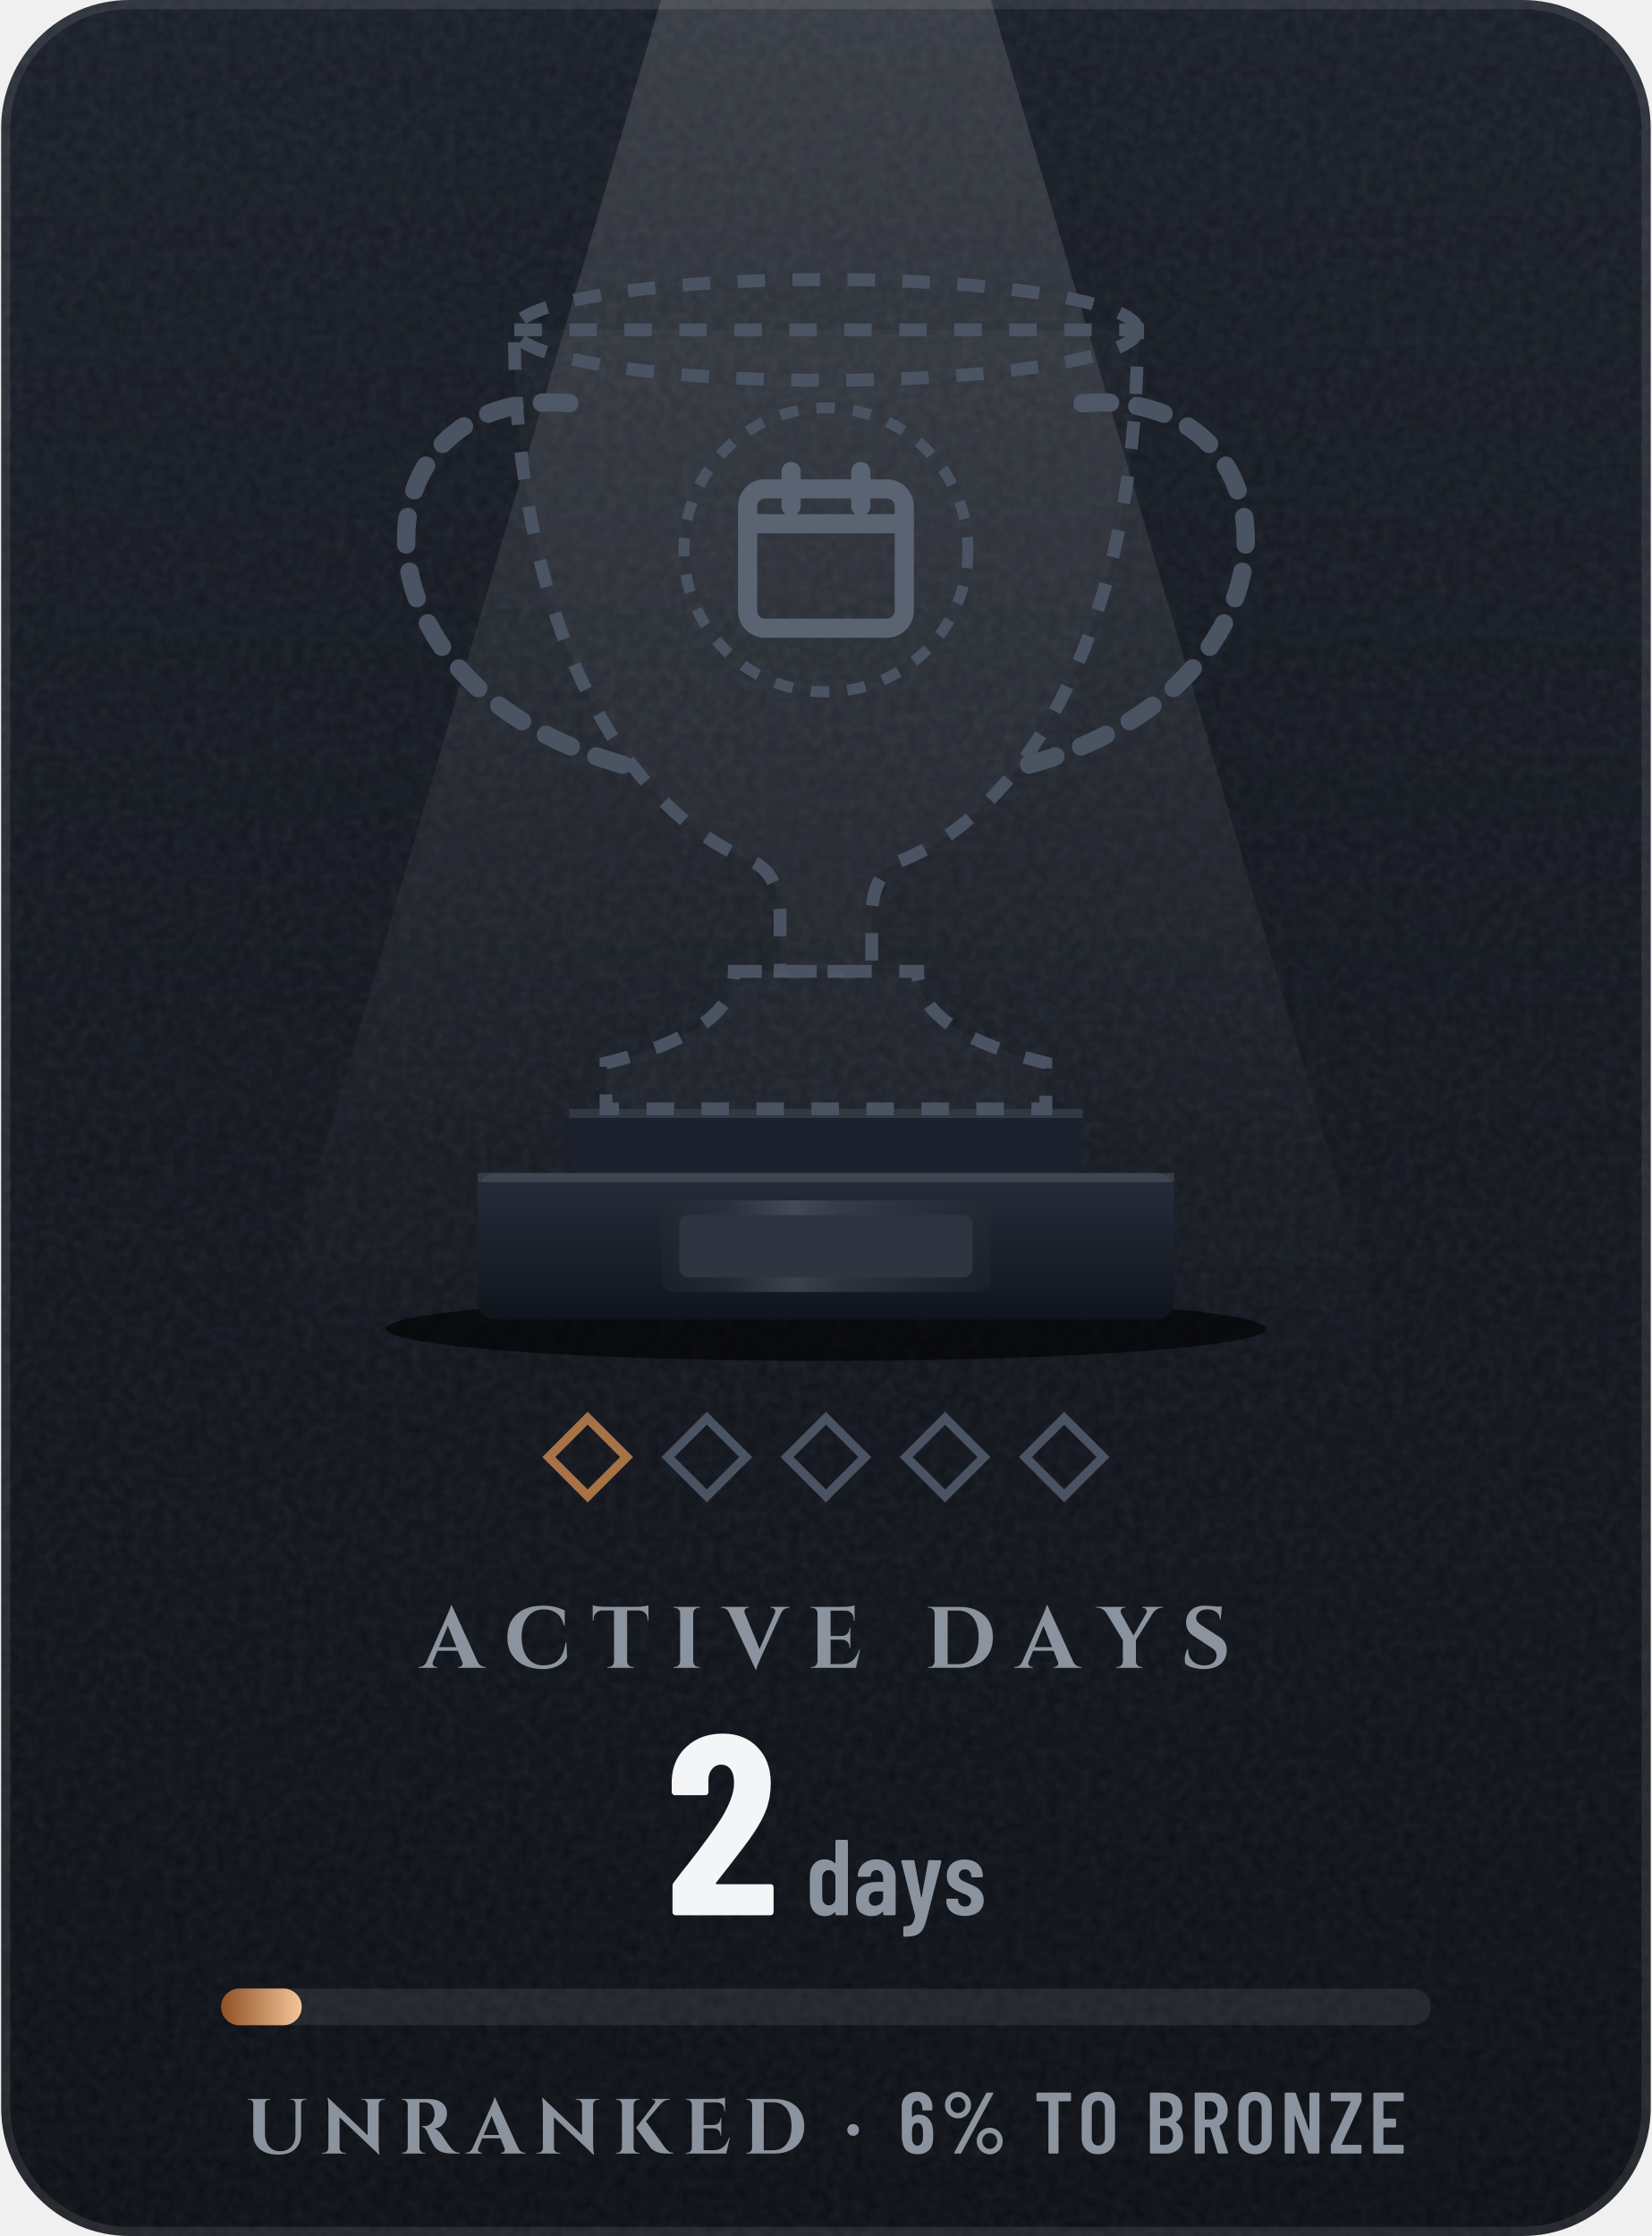
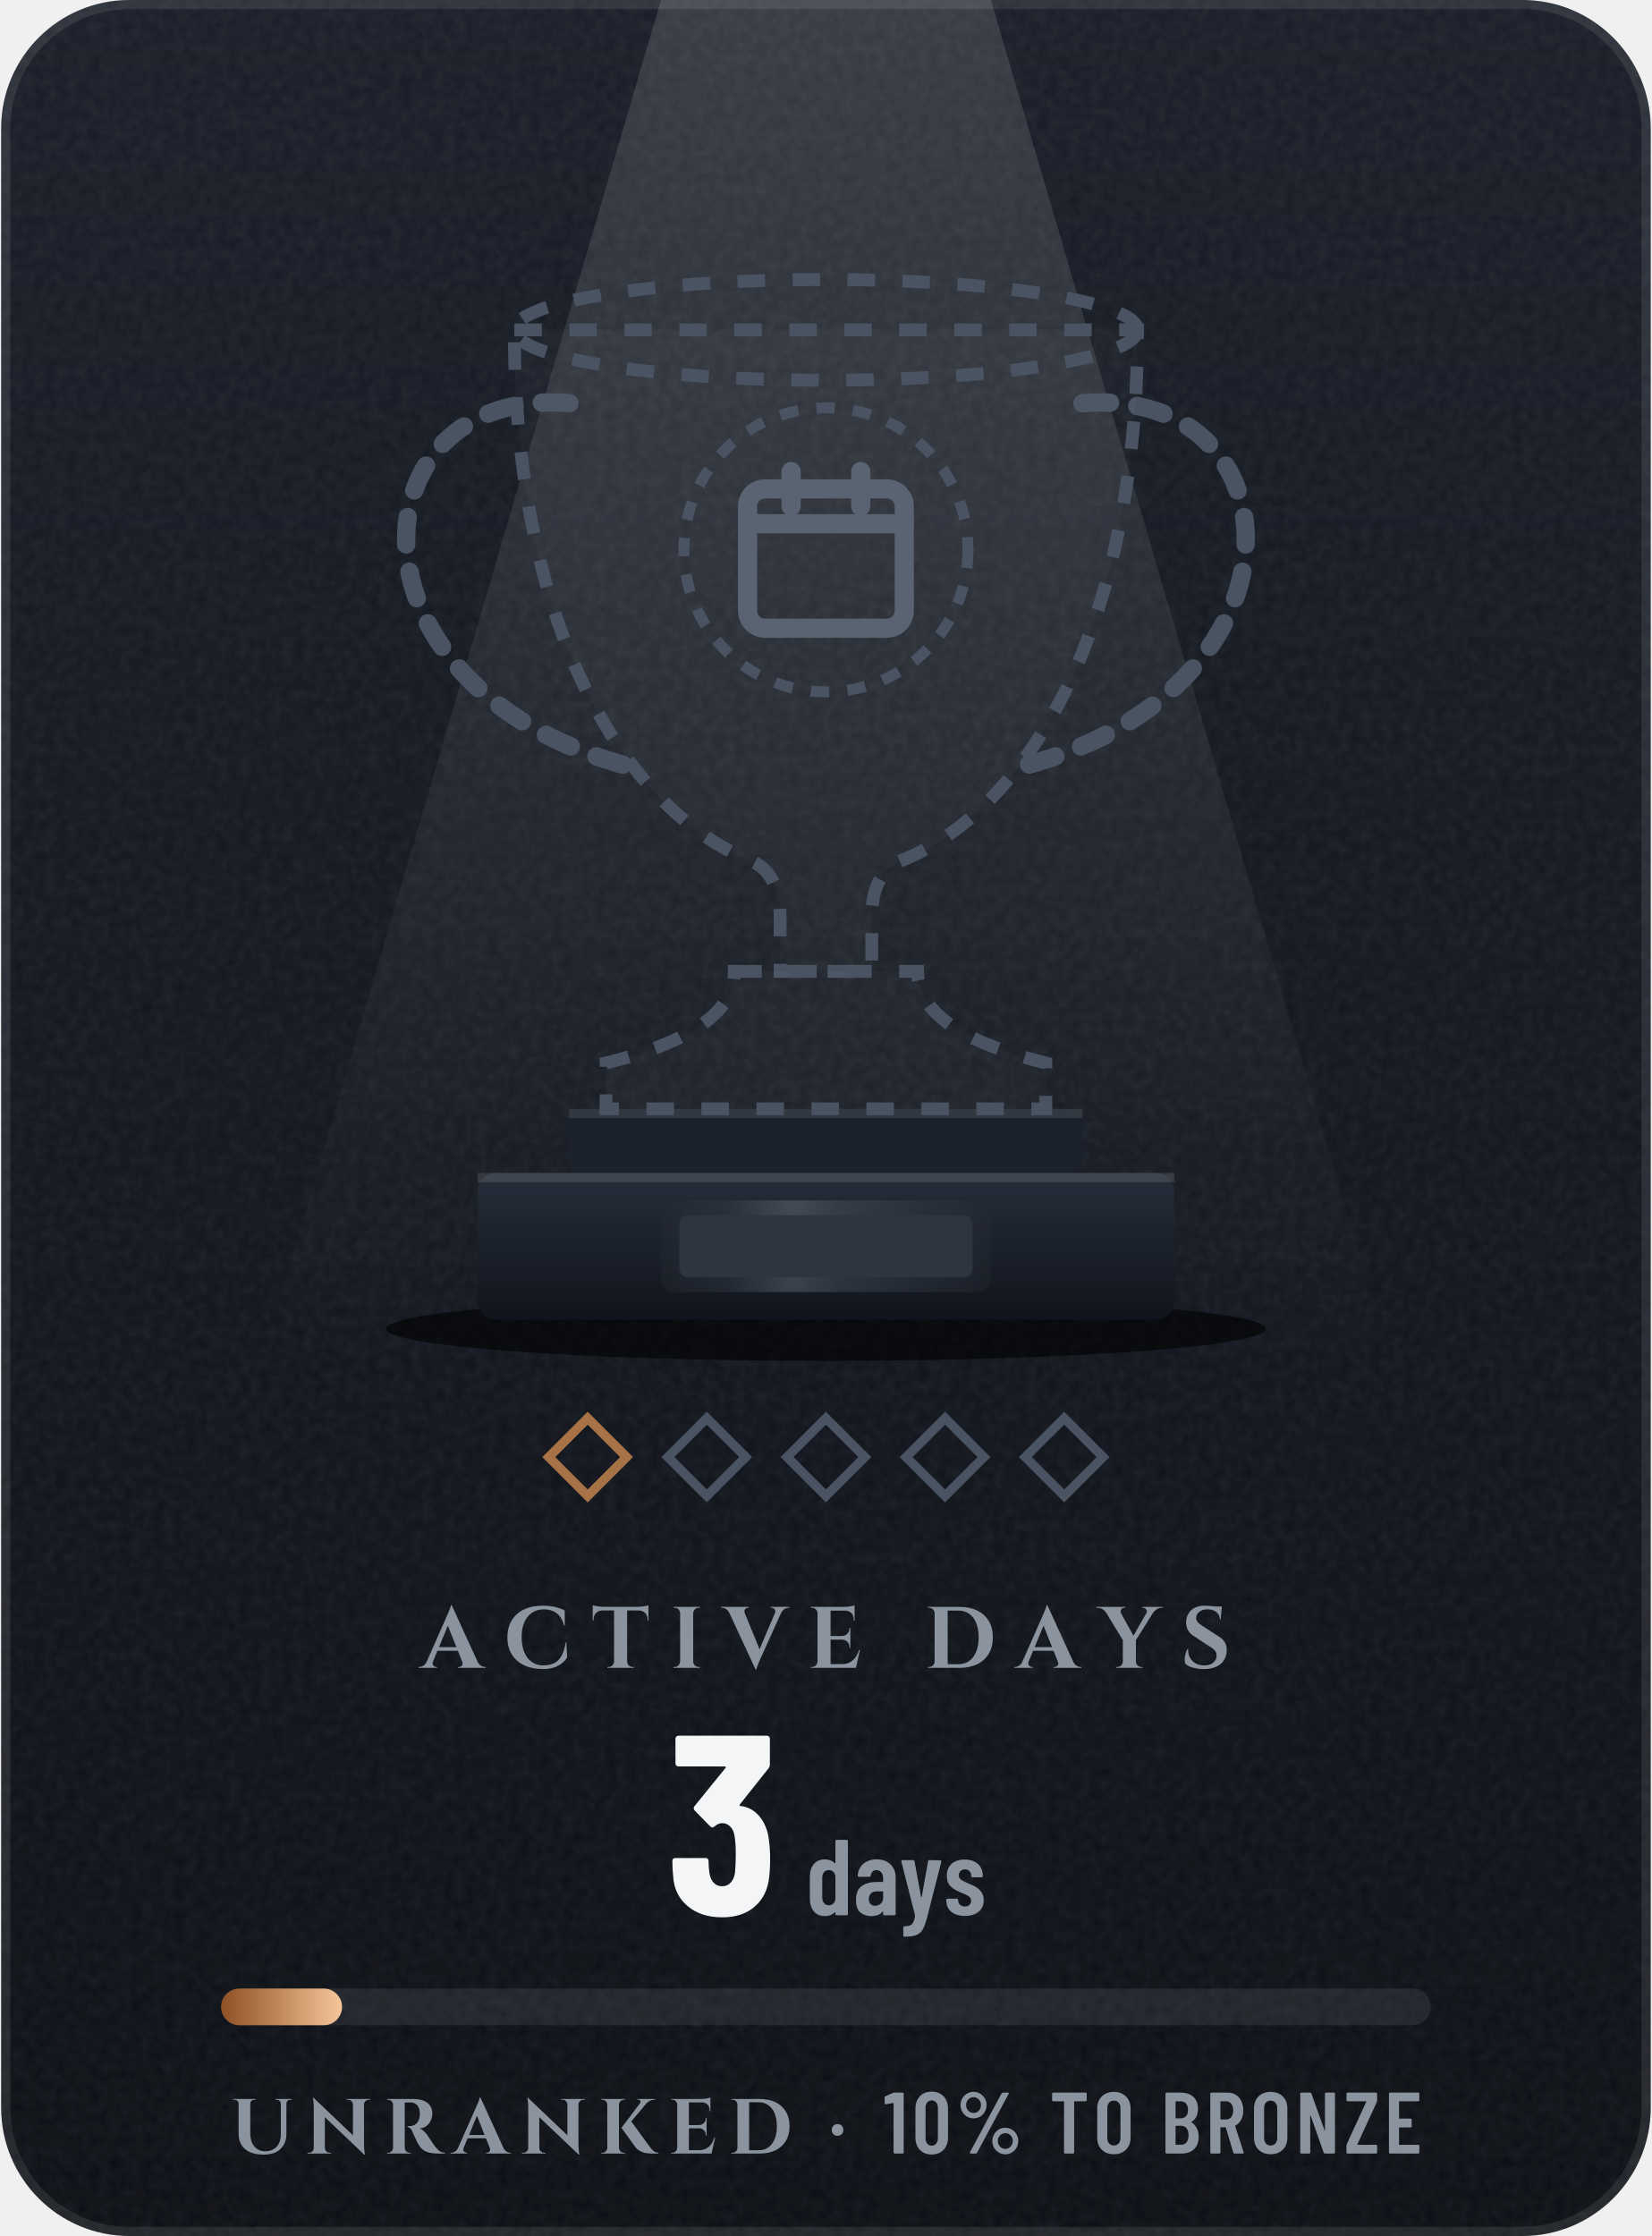
- <svg xmlns="http://www.w3.org/2000/svg" width="164" height="222" viewBox="0 0 180 244" role="img" aria-label="Active Days trophy: Unranked, 2 days, 6% to Bronze">
+ <svg xmlns="http://www.w3.org/2000/svg" width="164" height="222" viewBox="0 0 180 244" role="img" aria-label="Active Days trophy: Unranked, 3 days, 10% to Bronze">
  <defs>
    <linearGradient id="bg" x1="0" y1="0" x2="0" y2="1">
      <stop offset="0" stop-color="#171C26" />
      <stop offset="1" stop-color="#0A0D13" />
    </linearGradient>
    <clipPath id="card">
      <rect width="180" height="244" rx="14" />
    </clipPath>
    <filter id="grain" x="0" y="0" width="100%" height="100%">
      <feTurbulence type="fractalNoise" baseFrequency=".85" numOctaves="2" stitchTiles="stitch" />
      <feColorMatrix values="0 0 0 0 1 0 0 0 0 1 0 0 0 0 1 0 0 0 .07 0" />
    </filter>
    <radialGradient id="glow" cx=".5" cy=".5" r=".5">
      <stop offset="0" stop-color="#5A626D" stop-opacity="0" />
      <stop offset="1" stop-color="#5A626D" stop-opacity="0" />
    </radialGradient>
    <linearGradient id="mh" x1="0" y1="0" x2="1" y2="0">
      <stop offset="0" stop-color="#252A32" />
      <stop offset="0.2" stop-color="#3A414B" />
      <stop offset="0.4" stop-color="#838B96" />
      <stop offset="0.54" stop-color="#5A626D" />
      <stop offset="0.78" stop-color="#3A414B" />
      <stop offset="1" stop-color="#252A32" />
    </linearGradient>
    <linearGradient id="md" x1="0" y1="0" x2="1" y2="1">
      <stop offset="0" stop-color="#252A32" />
      <stop offset="0.2" stop-color="#3A414B" />
      <stop offset="0.4" stop-color="#838B96" />
      <stop offset="0.54" stop-color="#5A626D" />
      <stop offset="0.78" stop-color="#3A414B" />
      <stop offset="1" stop-color="#252A32" />
    </linearGradient>
    <linearGradient id="mdr" x1="1" y1="1" x2="0" y2="0">
      <stop offset="0" stop-color="#252A32" />
      <stop offset="0.2" stop-color="#3A414B" />
      <stop offset="0.4" stop-color="#838B96" />
      <stop offset="0.54" stop-color="#5A626D" />
      <stop offset="0.78" stop-color="#3A414B" />
      <stop offset="1" stop-color="#252A32" />
    </linearGradient>
    <linearGradient id="dia" x1="0" y1="0" x2="1" y2="0">
      <stop offset="0" stop-color="#6CCBFF" />
      <stop offset=".5" stop-color="#C4B2FF" />
      <stop offset="1" stop-color="#F29BDD" />
    </linearGradient>
    <linearGradient id="pb" x1="0" y1="0" x2="1" y2="0">
      <stop offset="0" stop-color="#8F5125" />
      <stop offset="1" stop-color="#F5C69A" />
    </linearGradient>
    <linearGradient id="shg" x1="0" y1="0" x2="1" y2="0">
      <stop offset="0" stop-color="#FFFFFF" stop-opacity="0" />
      <stop offset=".5" stop-color="#FFFFFF" stop-opacity=".6" />
      <stop offset="1" stop-color="#FFFFFF" stop-opacity="0" />
    </linearGradient>
    <linearGradient id="mu" gradientUnits="userSpaceOnUse" x1="38" y1="0" x2="142" y2="0">
      <stop offset="0" stop-color="#252A32" />
      <stop offset="0.2" stop-color="#3A414B" />
      <stop offset="0.4" stop-color="#838B96" />
      <stop offset="0.54" stop-color="#5A626D" />
      <stop offset="0.78" stop-color="#3A414B" />
      <stop offset="1" stop-color="#252A32" />
    </linearGradient>
    <linearGradient id="cone" x1="0" y1="0" x2="0" y2="1">
      <stop offset="0" stop-color="#FFFFFF" stop-opacity=".13" />
      <stop offset="1" stop-color="#FFFFFF" stop-opacity="0" />
    </linearGradient>
    <linearGradient id="rim" x1="0" y1="0" x2="0" y2="1">
      <stop offset="0" stop-color="#181B20" />
      <stop offset="1" stop-color="#3A414B" />
    </linearGradient>
    <linearGradient id="pl" x1="0" y1="0" x2="0" y2="1">
      <stop offset="0" stop-color="#262D3A" />
      <stop offset="1" stop-color="#10141C" />
    </linearGradient>
    <radialGradient id="en" cx=".4" cy=".35" r=".75">
      <stop offset="0" stop-color="#E69661" />
      <stop offset=".6" stop-color="#DD732C" />
      <stop offset="1" stop-color="#633414" />
    </radialGradient>
    <clipPath id="cup">
      <path d="M56 36H124C124 70 111 89 98 94C96 95 95 97 95 100V106H85V100C85 97 84 95 82 94C69 89 56 70 56 36Z" />
      <path d="M80 106H100C100 111 106 114 114 116V121H66V116C74 114 80 111 80 106Z" />
    </clipPath>
  </defs>
  <g clip-path="url(#card)">
    <rect width="180" height="244" fill="url(#bg)" />
    <rect width="180" height="244" filter="url(#grain)" />
  </g>
  <rect x=".5" y=".5" width="179" height="243" rx="13.5" fill="none" stroke="#FFFFFF" stroke-opacity=".09" />
  <path d="M72 0H108L152 150H28Z" fill="url(#cone)" />
  <circle cx="90" cy="72" r="64" fill="url(#glow)" />
  <ellipse cx="90" cy="145" rx="48" ry="3.5" fill="#000000" fill-opacity=".6" />
  <rect x="62" y="121" width="56" height="7" rx="1.5" fill="#1C222D" />
  <rect x="62" y="121" width="56" height="1" fill="#FFFFFF" fill-opacity=".1" />
  <rect x="52" y="128" width="76" height="16" rx="2" fill="url(#pl)" />
  <rect x="52" y="128" width="76" height="1" fill="#FFFFFF" fill-opacity=".12" />
  <rect x="72" y="131" width="36" height="10" rx="1.5" fill="url(#mh)" opacity="0.35" />
  <rect x="74" y="132.6" width="32" height="6.8" rx="1" fill="#2E3440" />
  <path d="M62 44C38 42 36 76 70 84M118 44C142 42 144 76 110 84" fill="none" stroke="#4A5361" stroke-width="2" stroke-dasharray="3 3" stroke-linecap="round" />
  <path d="M56 36H124C124 70 111 89 98 94C96 95 95 97 95 100V106H85V100C85 97 84 95 82 94C69 89 56 70 56 36Z" fill="#FFFFFF" fill-opacity=".025" stroke="#4A5361" stroke-width="1.4" stroke-dasharray="3 3" />
  <path d="M80 106H100C100 111 106 114 114 116V121H66V116C74 114 80 111 80 106Z" fill="#FFFFFF" fill-opacity=".025" stroke="#4A5361" stroke-width="1.4" stroke-dasharray="3 3" />
  <ellipse cx="90" cy="36" rx="34" ry="5.5" fill="none" stroke="#4A5361" stroke-width="1.4" stroke-dasharray="3 3" />
  <circle cx="90" cy="60" r="15.5" fill="none" stroke="#4A5361" stroke-width="1.2" stroke-dasharray="2 2" />
  <g transform="translate(78.6 48.6) scale(0.95)" fill="none" stroke="#5A6371" stroke-width="2.2" stroke-linecap="round" stroke-linejoin="round">
    <rect x="3" y="5" width="18" height="16" rx="2" />
    <path d="M3 9h18M8 3v4M16 3v4" />
  </g>
  <rect x="-3" y="-3" width="6" height="6" transform="translate(64 159) rotate(45)" fill="none" stroke="#CC8850" stroke-opacity=".8" />
  <rect x="-3" y="-3" width="6" height="6" transform="translate(77 159) rotate(45)" fill="none" stroke="#4A5361" stroke-opacity="1" />
  <rect x="-3" y="-3" width="6" height="6" transform="translate(90 159) rotate(45)" fill="none" stroke="#4A5361" stroke-opacity="1" />
  <rect x="-3" y="-3" width="6" height="6" transform="translate(103 159) rotate(45)" fill="none" stroke="#4A5361" stroke-opacity="1" />
  <rect x="-3" y="-3" width="6" height="6" transform="translate(116 159) rotate(45)" fill="none" stroke="#4A5361" stroke-opacity="1" />
  <g transform="translate(45.8 182) scale(0.0095 -0.0095)" fill="#8B949E">
    <use href="#s65" x="0" />
    <use href="#s67" x="949" />
    <use href="#s84" x="1960" />
    <use href="#s73" x="2859" />
    <use href="#s86" x="3477" />
    <use href="#s69" x="4437" />
    <use href="#s68" x="5782" />
    <use href="#s65" x="6842" />
    <use href="#s89" x="7790" />
    <use href="#s83" x="8724" />
  </g>
-   <g transform="translate(72.5 209) scale(0.028 -0.028)" fill="#F3F5F7">
-     <use href="#n50" x="0" />
+   <g transform="translate(72.6 209) scale(0.028 -0.028)" fill="#F3F5F7">
+     <use href="#n51" x="0" />
  </g>
  <g transform="translate(87.8 209) scale(0.01176 -0.01176)" fill="#8B949E">
    <use href="#m100" x="0" />
    <use href="#m97" x="437" />
    <use href="#m121" x="871" />
    <use href="#m115" x="1274" />
  </g>
  <rect x="24" y="217" width="132" height="4" rx="2" fill="#FFFFFF" fill-opacity=".08" />
-   <rect x="24" y="217" width="8.8" height="4" rx="2" fill="url(#pb)" />
-   <g transform="translate(26.6 235) scale(0.0085 -0.0085)" fill="#8B949E">
+   <rect x="24" y="217" width="13.2" height="4" rx="2" fill="url(#pb)" />
+   <g transform="translate(25 235) scale(0.0085 -0.0085)" fill="#8B949E">
    <use href="#s85" x="0" />
    <use href="#s78" x="962" />
    <use href="#s82" x="1968" />
    <use href="#s65" x="2857" />
    <use href="#s78" x="3715" />
    <use href="#s75" x="4721" />
    <use href="#s69" x="5619" />
    <use href="#s68" x="6392" />
  </g>
-   <g transform="translate(92 235) scale(0.009 -0.009)" fill="#8B949E">
+   <g transform="translate(90.3 235) scale(0.009 -0.009)" fill="#8B949E">
    <use href="#m183" x="0" />
  </g>
-   <g transform="translate(97.9 235) scale(0.0095 -0.0095)" fill="#8B949E">
-     <use href="#m54" x="0" />
-     <use href="#m37" x="482" />
-     <use href="#m84" x="1559" />
-     <use href="#m79" x="2064" />
-     <use href="#m66" x="2836" />
-     <use href="#m82" x="3350" />
-     <use href="#m79" x="3864" />
-     <use href="#m78" x="4384" />
-     <use href="#m90" x="4943" />
-     <use href="#m69" x="5402" />
+   <g transform="translate(96.3 235) scale(0.0095 -0.0095)" fill="#8B949E">
+     <use href="#m49" x="0" />
+     <use href="#m48" x="327" />
+     <use href="#m37" x="829" />
+     <use href="#m84" x="1907" />
+     <use href="#m79" x="2411" />
+     <use href="#m66" x="3183" />
+     <use href="#m82" x="3698" />
+     <use href="#m79" x="4212" />
+     <use href="#m78" x="4731" />
+     <use href="#m90" x="5291" />
+     <use href="#m69" x="5750" />
  </g>
  <defs>
    <path id="m37" d="M54 557Q54 598 74 633Q94 668 128 688Q163 709 204 709Q244 709 278 688Q313 668 333 633Q353 598 353 557Q353 515 333 480Q313 445 279 424Q245 404 204 404Q163 404 128 424Q94 445 74 480Q54 515 54 557ZM162 14 526 692Q530 700 541 700H599Q606 700 608 696Q610 692 607 686L243 8Q239 0 228 0H170Q163 0 161 4Q159 8 162 14ZM289 557Q289 594 264 620Q239 647 204 647Q168 647 143 621Q118 595 118 557Q118 519 143 492Q168 466 204 466Q240 466 264 492Q289 519 289 557ZM419 144Q419 185 439 220Q459 255 493 276Q527 296 568 296Q609 296 643 276Q677 255 697 220Q717 185 717 144Q717 102 697 67Q677 32 643 12Q609 -9 568 -9Q527 -9 493 12Q459 32 439 67Q419 102 419 144ZM654 144Q654 182 629 208Q604 234 568 234Q532 234 507 208Q482 182 482 144Q482 106 507 80Q532 53 568 53Q604 53 629 80Q654 106 654 144Z" />
-     <path id="m54" d="M401 216Q401 193 399 151Q394 75 346 34Q299 -8 221 -8Q147 -8 101 30Q55 69 46 144Q40 171 40 207L39 532Q39 613 88 660Q138 708 219 708Q295 708 343 660Q391 612 391 532V507Q391 502 388 498Q384 495 379 495H287Q282 495 278 498Q275 502 275 507V526Q275 560 258 582Q242 605 219 605Q191 605 174 583Q156 561 156 526V423Q156 420 158 419Q160 418 162 420Q191 447 234 447Q303 447 346 403Q389 359 396 286Q401 253 401 216ZM284 224Q284 250 279 295Q267 353 220 353Q196 353 180 338Q165 322 160 292Q156 257 156 224Q156 195 159 157Q164 125 180 108Q195 91 220 91Q245 91 260 109Q276 127 281 160Q284 196 284 224Z" />
+     <path id="m48" d="M38 183V517Q38 604 89 658Q140 711 224 711Q309 711 360 658Q412 604 412 517V183Q412 96 360 42Q309 -11 224 -11Q140 -11 89 42Q38 96 38 183ZM296 176V524Q296 563 276 586Q257 610 224 610Q192 610 173 586Q154 563 154 524V176Q154 137 173 114Q192 90 224 90Q257 90 276 114Q296 137 296 176Z" />
+     <path id="m49" d="M122 700H218Q223 700 226 696Q230 693 230 688V12Q230 7 226 4Q223 0 218 0H126Q121 0 118 4Q114 7 114 12V576Q114 578 112 580Q111 582 109 581L27 565H24Q13 565 13 576L10 643Q10 653 18 657L107 697Q114 700 122 700Z" />
    <path id="m66" d="M242 0H66Q61 0 58 4Q54 7 54 12V688Q54 693 58 696Q61 700 66 700H224Q319 700 373 652Q427 604 427 512Q427 409 354 365Q349 362 352 359Q391 334 413 292Q435 250 435 192Q435 100 382 50Q328 0 242 0ZM170 595V409Q170 404 175 404H226Q267 404 290 429Q313 454 313 500Q313 548 290 574Q267 600 226 600H175Q170 600 170 595ZM319 208Q319 260 296 290Q273 319 233 319H175Q170 319 170 314V106Q170 101 175 101H233Q273 101 296 129Q319 157 319 208Z" />
    <path id="m69" d="M391 600H175Q170 600 170 595V406Q170 401 175 401H303Q308 401 312 398Q315 394 315 389V312Q315 307 312 304Q308 300 303 300H175Q170 300 170 295V105Q170 100 175 100H391Q396 100 400 96Q403 93 403 88V12Q403 7 400 4Q396 0 391 0H66Q61 0 58 4Q54 7 54 12V688Q54 693 58 696Q61 700 66 700H391Q396 700 400 696Q403 693 403 688V612Q403 607 400 604Q396 600 391 600Z" />
    <path id="m78" d="M350 700H441Q446 700 450 696Q453 693 453 688V12Q453 7 450 4Q446 0 441 0H336Q326 0 323 10L174 434Q173 437 170 436Q168 436 168 433L169 12Q169 7 166 4Q162 0 157 0H66Q61 0 58 4Q54 7 54 12V688Q54 693 58 696Q61 700 66 700H169Q179 700 182 690L332 269Q333 266 336 266Q338 267 338 270V688Q338 693 342 696Q345 700 350 700Z" />
    <path id="m79" d="M42 182V518Q42 604 94 656Q147 708 233 708Q319 708 372 656Q425 604 425 518V182Q425 96 372 44Q319 -8 233 -8Q147 -8 94 44Q42 96 42 182ZM309 177V523Q309 561 288 584Q267 608 233 608Q199 608 178 584Q158 561 158 523V177Q158 139 178 116Q199 92 233 92Q267 92 288 116Q309 139 309 177Z" />
    <path id="m82" d="M318 10 233 297Q231 301 228 301H175Q170 301 170 296V12Q170 7 166 4Q163 0 158 0H66Q61 0 58 4Q54 7 54 12V688Q54 693 58 696Q61 700 66 700H254Q307 700 348 674Q388 649 410 602Q433 556 433 496Q433 434 409 389Q385 344 342 321Q338 320 339 315L437 14Q438 12 438 9Q438 0 427 0H331Q321 0 318 10ZM170 595V396Q170 391 175 391H236Q272 391 294 419Q317 447 317 495Q317 543 294 572Q272 600 236 600H175Q170 600 170 595Z" />
    <path id="m84" d="M425 688V612Q425 607 422 604Q418 600 413 600H286Q281 600 281 595V12Q281 7 278 4Q274 0 269 0H177Q172 0 168 4Q165 7 165 12V595Q165 600 160 600H40Q35 600 32 604Q28 607 28 612V688Q28 693 32 696Q35 700 40 700H413Q418 700 422 696Q425 693 425 688Z" />
    <path id="m90" d="M25 12V92Q25 100 28 107L252 594Q253 596 252 598Q251 600 249 600H37Q32 600 28 604Q25 607 25 612V688Q25 693 28 696Q32 700 37 700H365Q370 700 374 696Q377 693 377 688V608Q377 601 374 593L150 106Q149 104 150 102Q151 100 153 100H365Q370 100 374 96Q377 93 377 88V12Q377 7 374 4Q370 0 365 0H37Q32 0 28 4Q25 7 25 12Z" />
    <path id="m97" d="M397 352V12Q397 7 394 4Q390 0 385 0H293Q288 0 284 4Q281 7 281 12V31Q281 34 279 35Q277 36 275 33Q240 -8 173 -8Q116 -8 72 24Q29 57 29 143Q29 233 82 271Q134 309 224 309H276Q281 309 281 314V340Q281 376 263 398Q245 419 218 419Q197 419 183 406Q169 392 166 369Q165 357 153 357H56Q44 357 45 369Q50 437 98 478Q147 519 220 519Q299 519 348 473Q397 427 397 352ZM281 160V217Q281 222 276 222H224Q190 222 169 204Q148 185 148 150Q148 119 164 104Q180 88 205 88Q235 88 258 107Q281 126 281 160Z" />
    <path id="m100" d="M287 700H379Q384 700 388 696Q391 693 391 688V12Q391 7 388 4Q384 0 379 0H287Q282 0 278 4Q275 7 275 12V24Q275 27 273 28Q271 29 269 27Q233 -8 179 -8Q112 -8 75 36Q38 80 38 154V357Q38 433 76 476Q113 519 179 519Q202 519 226 510Q250 502 269 483Q271 481 273 482Q275 483 275 486V688Q275 693 278 696Q282 700 287 700ZM275 149V362Q271 388 255 404Q239 419 215 419Q187 419 170 400Q153 380 153 348V163Q153 131 170 112Q187 92 215 92Q239 92 255 108Q271 123 275 149Z" />
    <path id="m115" d="M30 135V142Q30 147 34 150Q37 154 42 154H128Q133 154 136 150Q140 147 140 142V137Q140 113 158 97Q177 81 204 81Q230 81 245 96Q260 111 260 134Q260 154 247 168Q234 181 219 188Q204 195 165 211Q108 233 72 267Q35 301 35 368Q35 438 80 478Q124 517 200 517Q278 517 324 476Q369 434 369 364Q369 359 366 356Q362 352 357 352H273Q268 352 264 356Q261 359 261 364V370Q261 394 244 410Q228 426 203 426Q177 426 162 410Q146 393 146 370Q146 351 158 338Q170 325 185 318Q200 310 235 295Q277 278 306 262Q334 245 356 214Q377 184 377 139Q377 72 330 33Q283 -6 203 -6Q124 -6 77 32Q30 70 30 135Z" />
    <path id="m121" d="M34 -187V-115Q34 -110 37 -106Q40 -103 44 -103Q77 -102 96 -94Q115 -87 126 -66Q138 -44 143 -3L142 3L16 499V503Q16 512 27 512H125Q137 512 138 501L199 170Q200 167 202 167Q204 167 205 170L264 501Q265 512 277 512L376 510Q390 510 387 497L253 -28Q234 -99 213 -134Q192 -169 154 -184Q116 -199 45 -199H40Q38 -199 36 -196Q34 -192 34 -187Z" />
    <path id="m183" d="M37 286Q37 317 57 337Q77 357 108 357Q139 357 158 337Q178 317 178 286Q178 255 158 235Q138 215 108 215Q77 215 57 235Q37 255 37 286Z" />
-     <path id="n50" d="M200 121H409Q414 121 418 118Q421 114 421 109V12Q421 7 418 4Q414 0 409 0H39Q34 0 30 4Q27 7 27 12V113Q27 122 32 128Q72 181 88 200Q176 313 213 371Q267 457 267 516Q267 550 254 568Q240 587 217 587Q194 587 180 568Q166 550 167 521V480Q167 475 164 472Q160 468 155 468H36Q31 468 28 472Q24 475 24 480V527Q28 609 83 658Q138 708 223 708Q307 708 358 655Q410 602 410 515Q410 463 394 416Q377 369 340 315Q312 274 244 187L197 127Q195 125 196 123Q197 121 200 121Z" />
+     <path id="n51" d="M404 222Q404 178 400 147Q392 75 344 34Q297 -8 217 -8Q134 -8 82 36Q30 80 26 153Q23 180 23 211Q23 223 35 223H152Q164 223 164 211Q164 188 167 168Q170 142 183 128Q196 113 217 113Q237 113 250 127Q263 141 267 165Q270 200 270 237Q270 284 265 311Q261 334 248 346Q236 359 217 359Q202 359 187 346Q181 342 179 342Q175 342 170 347L110 408Q106 412 106 417Q106 421 109 425L230 574Q232 576 231 578Q230 580 227 580H47Q42 580 38 584Q35 587 35 592V688Q35 693 38 696Q42 700 47 700H391Q396 700 400 696Q403 693 403 688V588Q403 580 398 573L286 432Q285 430 285 428Q285 426 287 426Q331 422 362 386Q392 350 399 296Q404 258 404 222Z" />
    <path id="s65" d="M354 720 656 60Q671 36 690 25Q714 10 737 10H745V0H427V10H436Q456 10 471 26Q486 43 474 73L425 196H190L138 69Q132 52 136 39Q141 25 153 18Q165 10 177 10H186V0H-28V10H-19Q4 10 29 25Q48 36 62 60L296 589Q299 595 306 612Q314 628 322 649Q331 670 338 690Q345 709 345 720ZM208 238H408L310 484Z" />
    <path id="s67" d="M722 292 731 120Q709 83 672 53Q635 23 580 4Q525 -14 450 -14Q328 -13 236 30Q145 74 95 155Q45 236 45 351Q45 463 94 544Q143 626 234 670Q326 714 453 714Q533 714 596 698Q660 682 703 659L704 488H695Q668 587 607 630Q546 672 464 672Q384 672 327 633Q270 594 239 523Q208 452 208 353Q208 254 238 182Q267 110 322 70Q376 30 450 28Q527 28 580 53Q633 78 666 136Q698 194 714 292Z" />
    <path id="s68" d="M405 700Q523 700 609 658Q695 615 742 536Q788 458 788 350Q788 242 742 164Q695 85 609 42Q523 0 405 0H42V10H55Q81 10 100 28Q118 47 119 73V627Q119 653 100 672Q81 690 55 690H43L42 700ZM269 658V42H393Q465 42 517 80Q569 117 597 186Q625 255 625 350Q625 445 597 514Q569 583 517 620Q465 658 393 658Z" />
    <path id="s69" d="M606 205 560 0H42V10H55Q81 10 100 28Q118 47 119 73V627Q118 653 100 672Q81 690 55 690H42V700H423Q445 700 470 703Q494 706 515 710Q536 714 545 718V543H535V555Q535 601 508 629Q484 653 447 657H269V366H401Q438 367 462 392Q486 416 486 453V460H496V230H486V238Q486 275 462 299Q438 323 401 324H269V43H400Q450 43 488 62Q526 82 553 118Q580 155 596 205Z" />
    <path id="s73" d="M119 73V627Q118 653 100 672Q81 690 55 690H42V700H346V690H333Q307 690 288 672Q270 653 269 627V73Q270 47 288 28Q307 10 333 10H346V0H42V10H55Q81 10 100 28Q118 47 119 73Z" />
    <path id="s75" d="M119 73V627Q118 653 100 672Q81 690 55 690H42V700H346V690H333Q307 690 288 672Q270 653 269 627V73Q270 47 288 28Q307 10 333 10H346V0H42V10H55Q81 10 100 28Q118 47 119 73ZM734 700V691H730Q697 691 669 678Q645 666 627 650L427 412L675 72Q698 42 722 26Q746 11 777 10V0H695Q684 0 658 1Q633 2 601 9Q569 16 536 34Q504 51 480 83Q475 90 460 110Q445 130 425 158Q405 186 384 216Q362 245 343 271Q324 297 313 314L301 330L540 646Q551 662 543 676Q535 691 515 691H505V700Z" />
    <path id="s78" d="M108 715 613 234V629Q612 655 594 672Q577 690 551 690H532V700H835V690H817Q792 690 774 672Q756 655 755 629V114Q755 77 758 48Q761 18 764 2L767 -14H758L252 467L253 71Q253 46 271 28Q289 10 314 10H333V0H30V10H49Q74 10 92 28Q110 46 110 71V590Q110 646 104 681L98 715Z" />
    <path id="s82" d="M122 73V627Q121 653 102 672Q84 690 58 690H45V700H388Q433 700 476 690Q519 680 552 658Q586 636 606 600Q626 564 626 511Q626 469 608 428Q591 386 555 356Q519 327 462 321Q494 311 520 285Q547 259 564 233Q565 231 576 215Q586 199 602 176Q617 152 634 128Q651 104 665 86Q687 59 705 42Q723 26 743 18Q763 11 789 10V0H691Q637 0 593 10Q549 19 515 42Q481 65 456 104Q448 116 438 134Q429 153 419 174Q409 195 400 214Q390 234 383 250Q376 266 373 275Q360 307 342 323Q325 339 305 342V352H336Q363 352 388 363Q414 374 434 399Q454 424 462 468Q464 477 466 489Q467 501 466 516Q463 588 430 622Q397 655 348 656Q334 657 318 656Q301 656 288 656H272V73Q272 47 291 28Q310 10 336 10H348V0H45V10H58Q84 10 102 28Q121 47 122 73Z" />
    <path id="s83" d="M277 714Q297 714 326 712Q356 710 388 707Q399 705 409 704H476L475 692Q475 692 475 692L463 557H453Q453 609 414 640Q376 672 312 672Q254 672 218 644Q183 616 181 576Q180 546 200 524Q220 502 251 483L442 359Q488 333 512 291Q535 249 532 193Q527 95 457 40Q387 -14 267 -14Q223 -14 182 -6Q140 1 108 14Q76 28 57 47Q49 69 50 100Q51 131 60 163Q68 195 81 216H90Q86 165 108 122Q131 78 174 52Q218 27 278 28Q344 29 380 62Q416 94 416 140Q416 171 398 196Q379 221 337 244L162 360Q109 390 85 437Q61 484 66 539Q71 591 97 630Q123 670 168 692Q214 714 277 714Z" />
    <path id="s84" d="M654 719V544L644 545V556Q644 603 616 630Q589 658 542 659H409V73Q410 47 428 28Q447 10 473 10H486V0H182V10H195Q221 10 240 28Q258 47 259 73V659H125Q79 658 52 630Q24 603 24 556V545L14 544V719Q24 715 44 711Q65 707 90 704Q115 701 136 701H532Q554 701 578 704Q603 707 624 711Q645 715 654 719Z" />
    <path id="s85" d="M326 700V690H310Q288 690 272 676Q257 662 257 640V260Q257 189 280 137Q304 85 348 57Q391 29 451 29Q512 29 556 56Q601 82 625 131Q649 180 649 247V640Q649 662 634 676Q618 690 596 690H580V700H790V690H774Q752 690 736 676Q721 662 721 640V253Q721 171 686 111Q652 51 588 18Q523 -14 432 -14Q326 -14 253 18Q180 51 144 110Q107 170 107 252V640Q107 662 92 676Q76 690 54 690H38V700Z" />
    <path id="s86" d="M368 -20 68 627Q52 661 28 676Q3 690 -20 690H-28V700H290V690H281Q262 690 248 674Q233 657 244 627L413 214L589 627Q602 657 586 674Q570 690 551 690H542V700H756V690H747Q725 690 700 676Q676 661 660 627H659L426 111Q424 105 416 88Q409 72 400 51Q391 30 384 10Q378 -9 377 -20Z" />
    <path id="s89" d="M543 628Q552 642 548 656Q544 671 533 680Q522 690 508 690H496V700H735V690H721Q690 690 662 672Q635 654 620 631H619L423 318V73Q423 47 442 28Q461 10 487 10H499V0H196V10H209Q235 10 254 28Q272 47 273 73V318L83 631Q69 654 42 672Q15 690 -17 690H-31V700H300V690H287Q265 690 254 670Q242 650 251 629L395 369L543 628ZM367 322H368Z" />
  </defs>
</svg>
